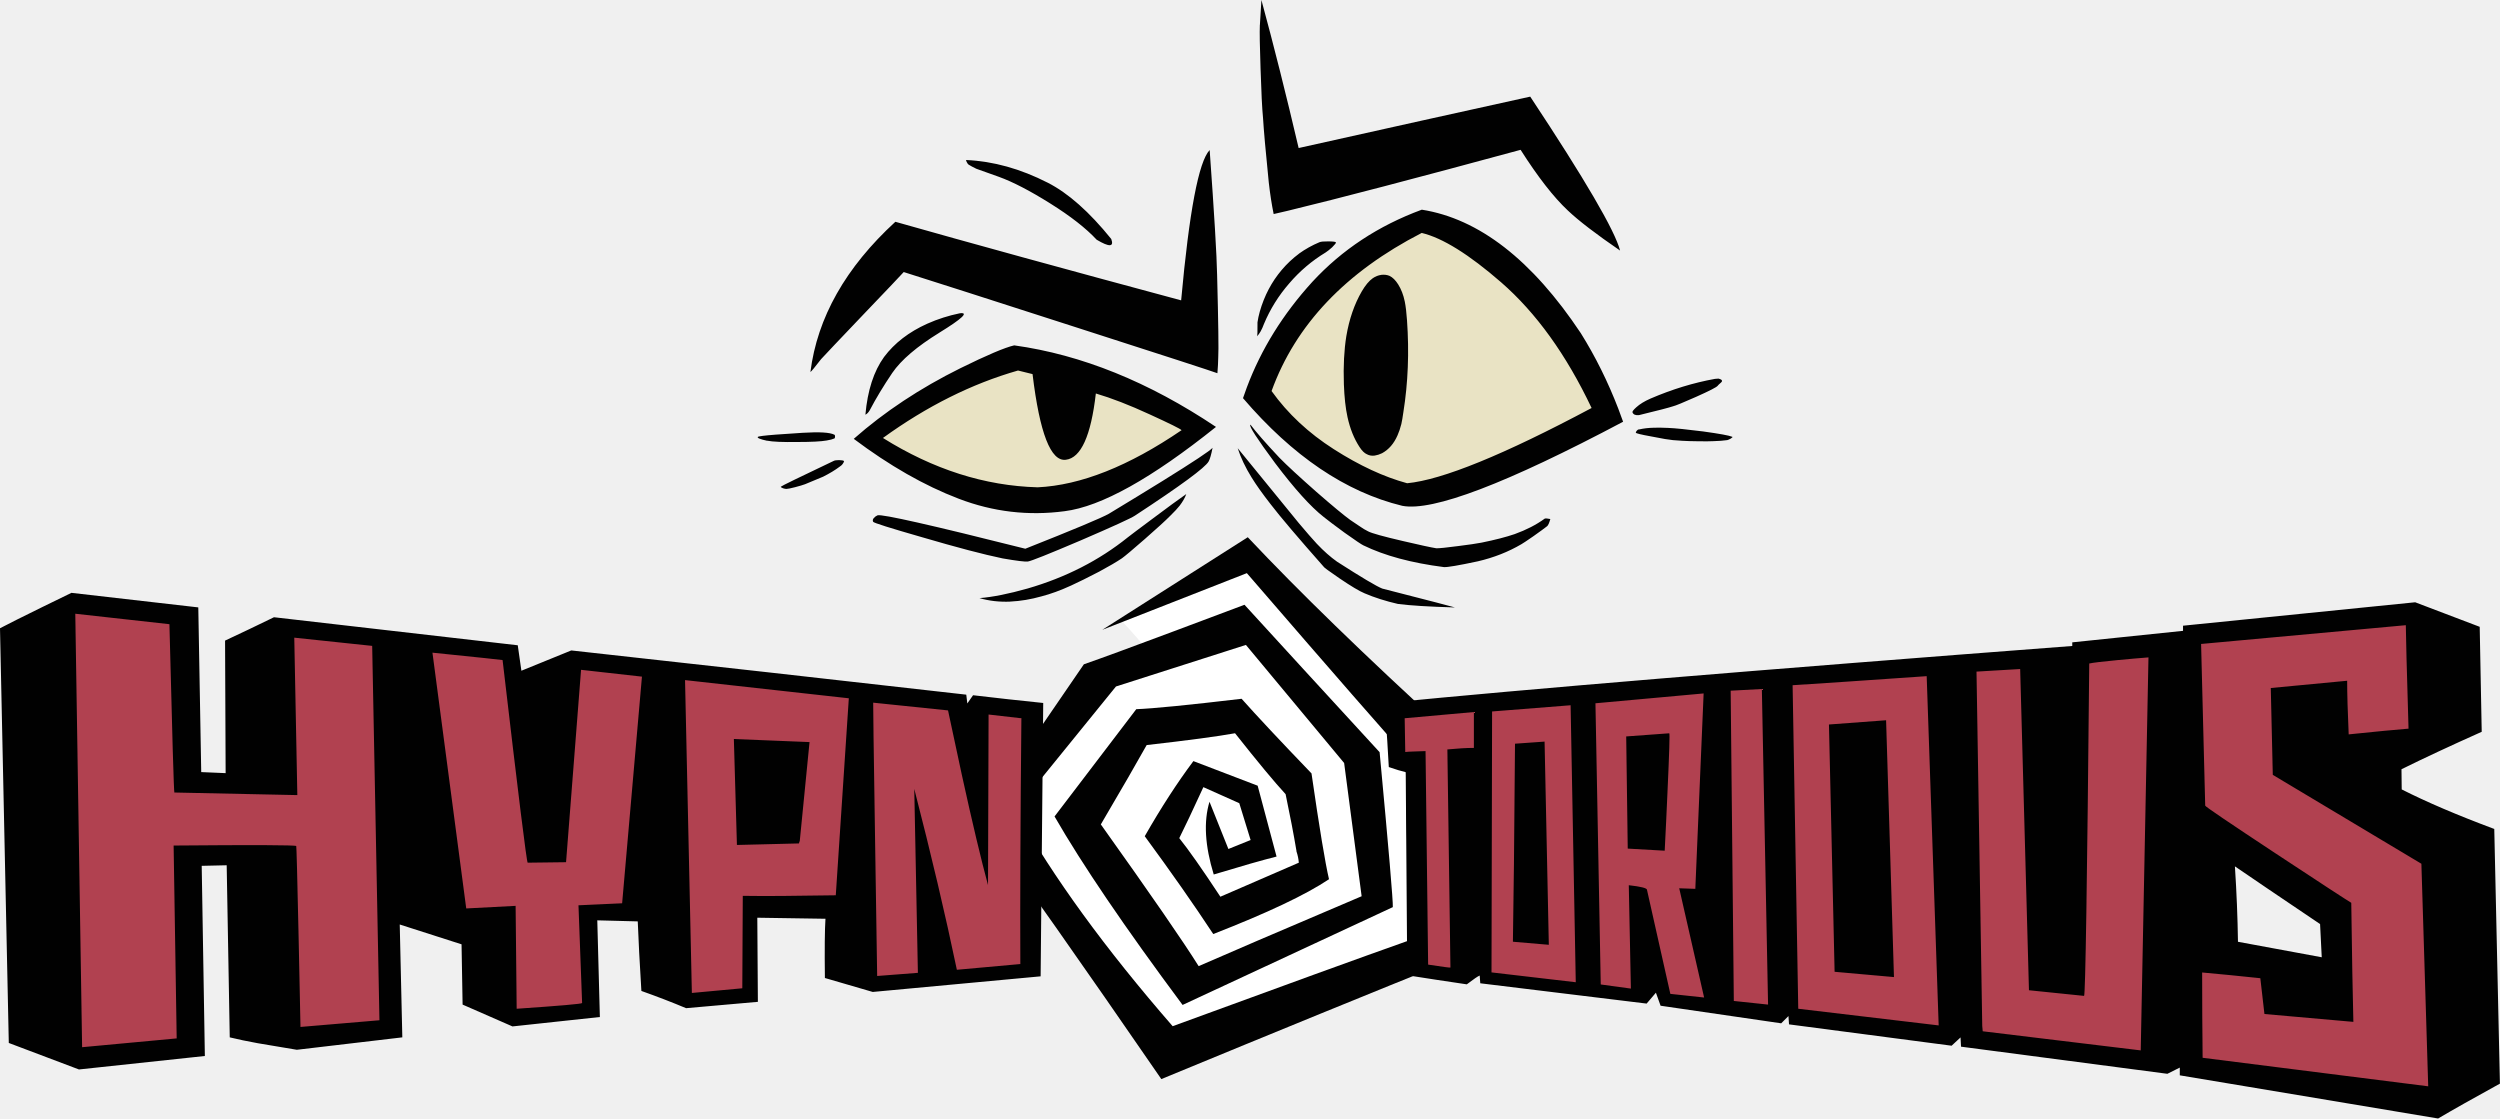
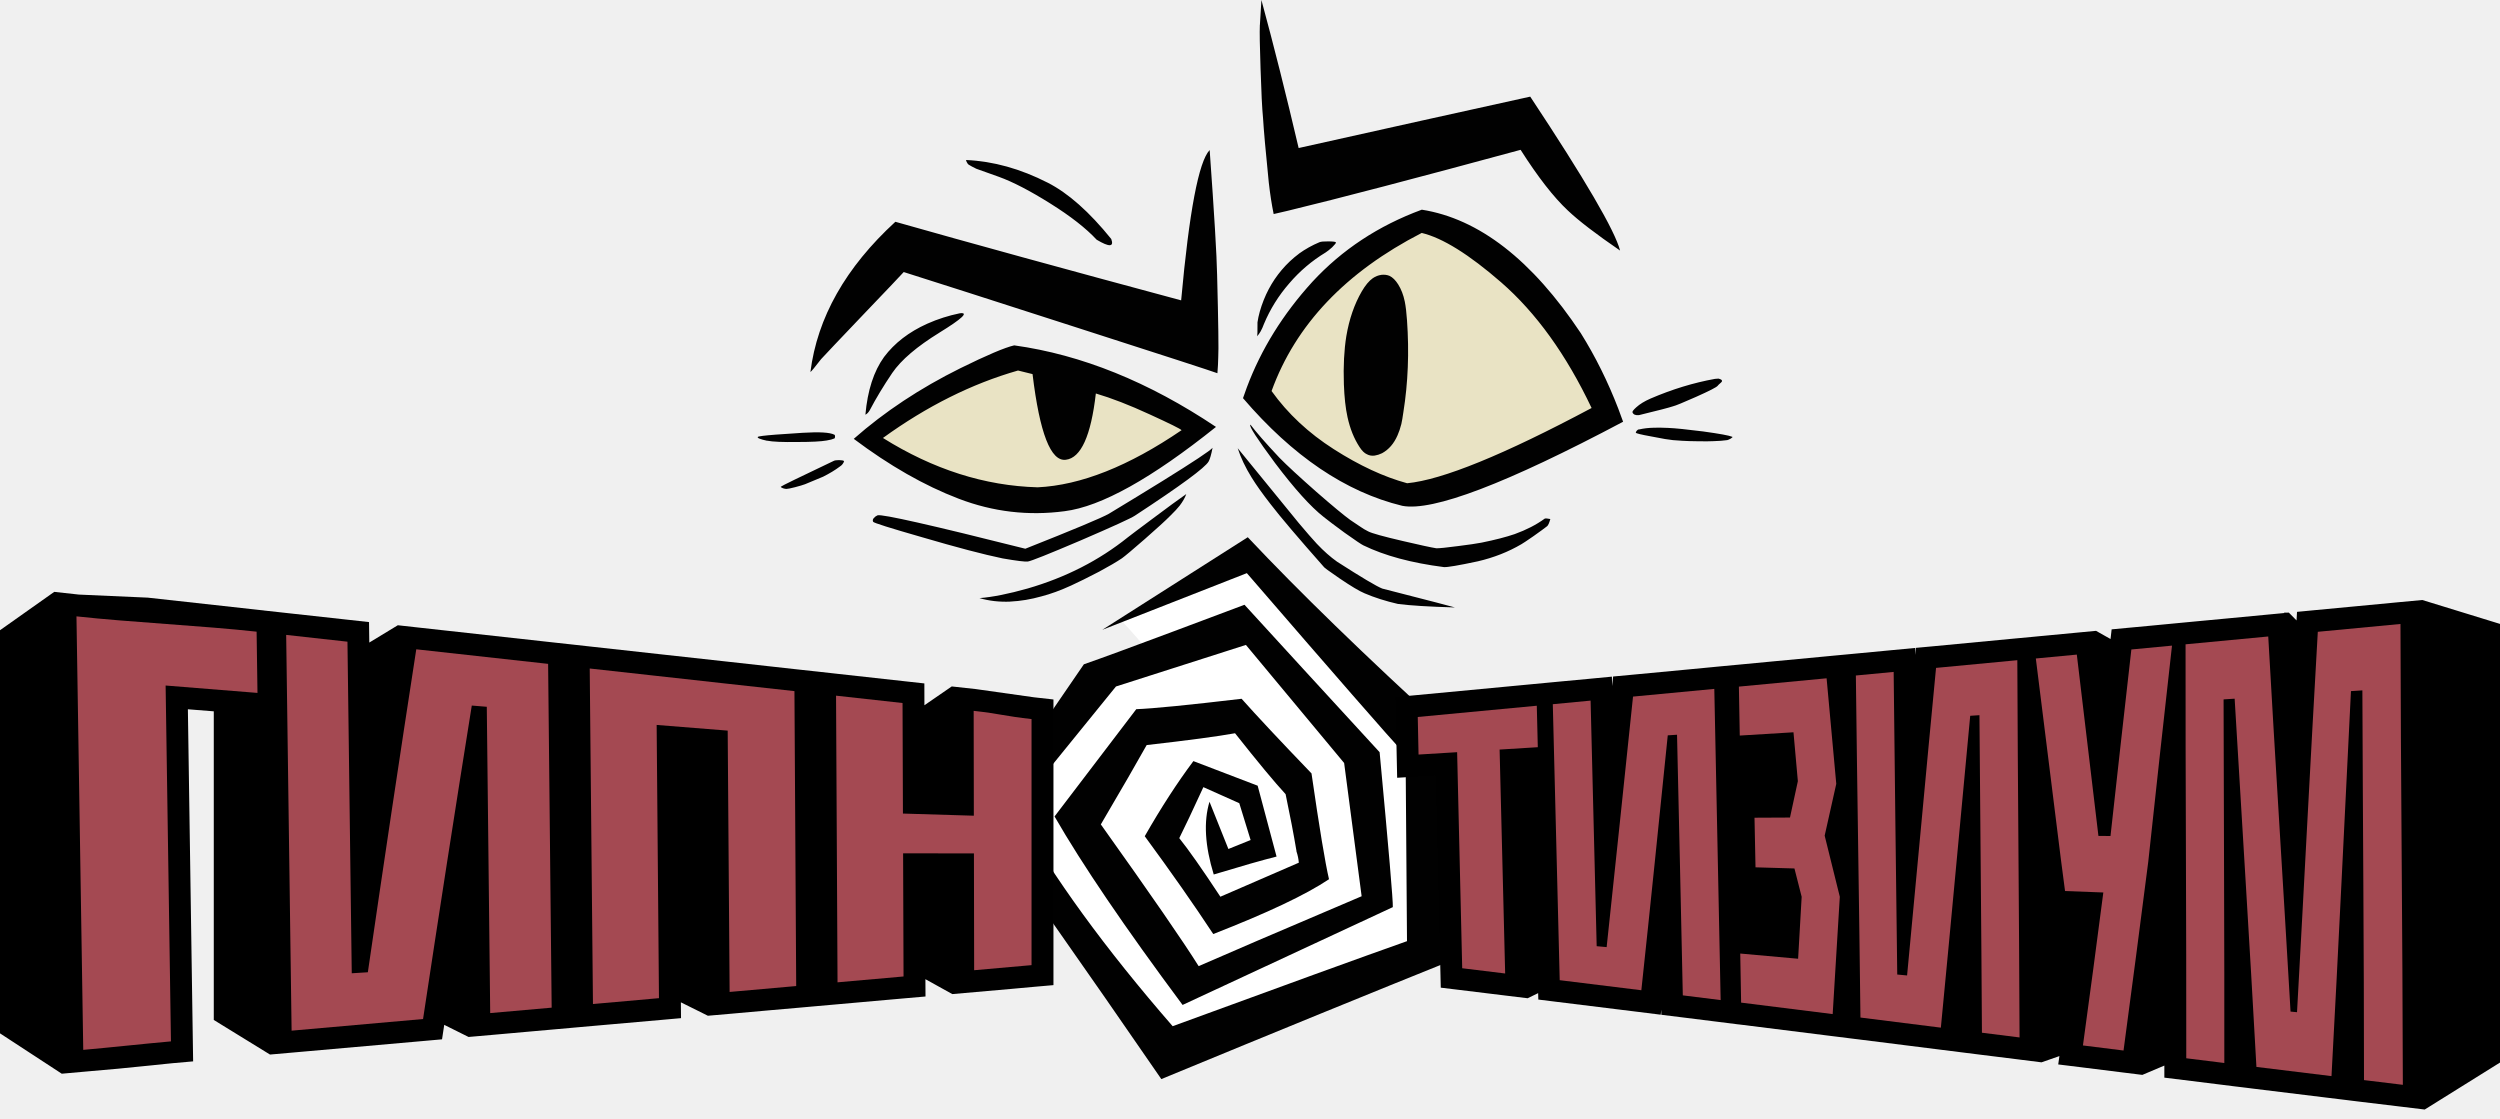
- <svg xmlns="http://www.w3.org/2000/svg" id="Layer_2" viewBox="0 0 571.5 255.67">
+ <svg xmlns="http://www.w3.org/2000/svg" id="Layer_2" data-name="Layer 2" viewBox="0 0 571.5 255.67">
  <defs>
-     <style>.cls-1{fill:#010101;}.cls-2{fill:#e9e3c4;}.cls-3{fill:#fff;}.cls-4{fill:#b14150;}</style>
+     <style>
+       .cls-1 {
+         fill: #010101;
+       }
+ 
+       .cls-1, .cls-2, .cls-3, .cls-4, .cls-5 {
+         stroke-width: 0px;
+       }
+ 
+       .cls-3 {
+         fill: #fff;
+       }
+ 
+       .cls-4 {
+         fill: #e9e3c4;
+       }
+ 
+       .cls-5 {
+         fill: #a44952;
+       }
+     </style>
  </defs>
-   <g id="Layer_1-2">
-     <path class="cls-3" d="m325.85,170.97c-8.65-9.12-22.19-23.7-40.61-43.74-12.93,7.94-22.5,12.87-28.73,14.8,2.05,2.18,4.28,4.73,6.7,7.67-3.12,1.3-6.72,2.81-10.8,4.54-9.02,13.04-16.79,24.23-23.33,33.59,5.55,8.78,18.73,26.34,39.53,52.7,23.17-10.04,42.1-18.21,56.81-24.52l.43-45.03Z" />
-     <path class="cls-1" d="m284.81,147.42l22.46,27,4,30.46c-19.3,8.21-31.72,13.54-37.26,15.98-3.46-5.54-10.91-16.34-22.36-32.4,4.82-8.21,8.32-14.26,10.48-18.14,9.5-1.08,16.24-1.98,20.2-2.7,5.18,6.55,9.04,11.2,11.56,13.93,1.01,4.82,1.84,9.14,2.48,12.96v.11c.29.86.47,1.73.54,2.59l-17.93,7.78c-4.18-6.34-7.31-10.8-9.4-13.39,1.3-2.59,3.13-6.48,5.51-11.66l8.21,3.67,2.59,8.42-5.08,2.05-4.32-10.8c-1.37,4.54-1.04,10.08.97,16.63,6.41-1.94,11.2-3.31,14.36-4.1l-4.32-16.2-14.69-5.62c-3.67,4.9-7.38,10.62-11.12,17.17,5.98,8.14,11.2,15.59,15.66,22.36,12.38-4.82,21.2-9,26.46-12.53-.86-3.67-2.2-11.74-4-24.19-7.2-7.49-12.53-13.18-15.98-17.06-12.17,1.44-20.2,2.23-24.08,2.38l-18.68,24.52c6.34,11.02,16.09,25.38,29.27,43.09l48.06-22.36c.07-1.37-.94-13.18-3.02-35.42-13.03-14.18-23.33-25.42-30.89-33.7-6.14,2.32-11.62,4.37-16.42,6.16-9.42,3.53-16.19,6.02-20.3,7.45-9.79,14.33-17.86,26.06-24.19,35.21,9.79,13.39,23.76,33.26,41.9,59.61,26.5-10.94,48.53-19.94,66.09-27-.5-9.72-.94-27.43-1.3-53.13-18.36-16.78-33.37-31.36-45.03-43.74l-33.26,21.17,33.05-12.96c20.09,23.26,32.18,37.12,36.29,41.58l.32,42.55c-10.37,3.67-28.22,10.15-53.57,19.44-15.41-17.71-27.33-34.09-35.75-49.14-.04-.08-.07-.15-.11-.22.04-.05.08-.12.11-.22,7.82-9.62,15.41-18.98,22.79-28.08l29.7-9.5Z" />
-     <path class="cls-2" d="m287.42,87.58c4.43,10.46,15.72,18.84,33.85,25.15l44.3-17.74c-4.77-20.36-18.27-35.4-40.48-45.15-13.35,4.46-25.91,17.04-37.67,37.73m-12.8,9.41l-42.25-15.9-34.4,19.07c-.19.11-.17.39.03.47,0,0,19.62,14.71,37.49,14.23,16.38-.44,29.16-8.93,39.13-17.87Z" />
-     <path class="cls-1" d="m278.23,62.81c-.08-4.38-.65-13.89-1.7-28.51-2.51,2.62-4.68,14.08-6.52,34.36-26.58-7.15-48.35-13.14-65.33-17.96-11.37,10.44-17.84,21.89-19.42,34.34.15-.05.97-1.03,2.45-2.95.67-.75,3.93-4.18,9.76-10.3,5.41-5.65,8.45-8.85,9.12-9.6,6.54,2.06,19.41,6.19,38.61,12.38,20.94,6.73,31.98,10.32,33.1,10.75.11-1.31.17-2.51.19-3.61.11-1.6.03-7.91-.26-18.92m-57.36-26.22c-.05.09,0,.26.14.5.14.29.28.48.42.57.47.29,1.06.6,1.76.94.24.1,1.96.71,5.15,1.84,3.23,1.17,7.15,3.21,11.76,6.1,4.62,2.89,8.15,5.65,10.6,8.28,2.9,1.73,4.01,1.67,3.33-.17-5.01-6.2-9.85-10.49-14.51-12.86-6.25-3.19-12.47-4.92-18.64-5.19m76.06,21.42c-1.43,1.07-2.75,2.3-3.94,3.71-2.3,2.71-3.97,5.88-5.01,9.51-.25.89-.42,1.72-.53,2.47.02,2.03-.01,3.09-.11,3.19.57-.56,1.11-1.5,1.59-2.82,1.41-3.38,3.34-6.48,5.78-9.28,2.4-2.81,5.17-5.16,8.31-7.06.43-.28.93-.67,1.5-1.19.62-.61.91-.98.86-1.12-.05-.14-.61-.22-1.7-.23s-1.73.05-2.06.19c-1.66.69-3.23,1.57-4.71,2.63m-8.92-52.27c-.07,1.61-.01,4.91.16,9.92.17,5.44.36,9.22.57,11.35.16,2.69.59,7.59,1.31,14.69.3,2.65.67,5.06,1.12,7.24.95-.22,2.01-.47,3.2-.74,11.7-2.83,29.45-7.48,53.25-13.94,3.94,6.19,7.54,10.82,10.81,13.88,2.48,2.35,6.45,5.39,11.93,9.15-1.17-4.55-8.02-16.28-20.54-35.19-15.25,3.36-32.9,7.27-52.94,11.75-2.83-12.08-5.66-23.36-8.51-33.84-.17,2.55-.29,4.46-.35,5.74m104.81,80.81c-.19,0-.45.02-.78.06-4.88.88-9.79,2.38-14.72,4.5-1.38.6-2.47,1.27-3.28,2.01-.62.56-.91.93-.86,1.12.18.52.68.74,1.48.66,4.26-1.03,6.87-1.71,7.82-2.03.57-.13,2.3-.85,5.2-2.13,3.09-1.38,4.75-2.23,4.99-2.56.05-.09.29-.33.72-.7.29-.23.34-.44.15-.64-.19-.14-.42-.24-.71-.29m-18.86,12.38c.05.14,1.18.42,3.39.82,1.08.2,2.17.4,3.25.61,1.13.2,2.43.34,3.89.4.85.06,2.17.1,3.97.12,1.51.02,2.57,0,3.19-.03,1.23-.03,2.29-.11,3.19-.24.19-.04.45-.16.78-.34.38-.23.5-.37.36-.42-.66-.29-2.87-.7-6.65-1.22-3.68-.47-6.35-.74-8-.81-1.37-.06-2.48-.08-3.33-.04-1.23.03-2.32.16-3.26.38h-.14c-.09,0-.24.09-.43.28-.19.23-.26.4-.22.49m-181,6.48c-.14-.14-.52-.22-1.13-.23-.61,0-1.04.06-1.28.2-7.94,3.78-11.95,5.73-12.05,5.88-.05.09.12.21.49.36.33.1.59.15.78.15.28,0,.95-.13,1.99-.4,1.04-.27,1.8-.5,2.28-.68,1.8-.73,3.18-1.31,4.13-1.72,1.47-.74,2.74-1.5,3.78-2.29.29-.19.5-.37.64-.56.19-.23.31-.47.36-.7m-17.59-4.68c1.23.25,3.56.35,7.01.3,3.17,0,5.36-.12,6.59-.34.8-.13,1.4-.29,1.78-.47.1-.05.14-.19.15-.42s-.04-.38-.14-.43c-.99-.53-3.42-.68-7.29-.44-.99.08-3.05.22-6.17.42-2.6.2-3.95.38-4.05.52-.19.23.51.53,2.12.88m39.42-24.74c5.19-3.19,6.74-4.66,4.66-4.41-2.58.53-5.07,1.32-7.47,2.39-4.18,1.88-7.47,4.41-9.87,7.6-2.35,3.25-3.78,7.65-4.27,13.2.38-.18.72-.53,1.01-1.05,1.4-2.67,3.11-5.51,5.14-8.51,2.02-2.95,5.63-6.03,10.81-9.22m14.39,51.63c3.25.56,5.19.8,5.8.71.71-.09,4.72-1.69,12.04-4.81,7.36-3.17,11.5-5.06,12.4-5.66,10.48-6.86,16.1-11,16.88-12.41.29-.52.59-1.55.89-3.11-.53.65-4.34,3.18-11.43,7.58-3.67,2.27-7.76,4.77-12.28,7.5-1.62.92-7.98,3.59-19.09,7.99-21.52-5.42-32.78-7.96-33.78-7.64-.33.14-.62.35-.86.63-.24.28-.29.56-.15.85.09.24,3.83,1.42,11.22,3.54,7.91,2.32,14.03,3.93,18.37,4.83m1.79,9.87c2.32-.11,4.68-.51,7.1-1.19,2.09-.54,4.34-1.36,6.76-2.47,1.71-.78,3.85-1.84,6.42-3.18,2.24-1.2,3.97-2.22,5.21-3.05.71-.51,2.46-1.98,5.23-4.4,2.82-2.47,4.78-4.26,5.88-5.38.91-.89,1.6-1.63,2.08-2.24.72-.94,1.23-1.83,1.52-2.67-1.67,1.16-4.24,3.04-7.72,5.65-3.24,2.42-5.13,3.83-5.65,4.25-6.54,5.26-14.17,9.16-22.89,11.69-4.31,1.22-7.98,1.96-11.01,2.2,2.21.64,4.57.91,7.08.8m55.13-28.38c1.02,1.67,2.46,3.69,4.32,6.08,2.23,2.91,6.31,7.71,12.22,14.4,0,.09,1.19.96,3.58,2.6,2.62,1.78,4.52,2.91,5.7,3.4,2.26.97,4.8,1.78,7.62,2.43,2.74.36,7.06.63,12.96.8h.07c-.24-.1-5.77-1.53-16.6-4.31-1.27-.49-4.72-2.54-10.34-6.15-1.5-1.06-3.04-2.42-4.63-4.1-.98-1.05-2.35-2.63-4.12-4.73l-13.96-17.11c.68,2.13,1.74,4.37,3.18,6.7m68.27,9.49c-.71-.15-1.13-.18-1.27-.09-1.91,1.39-4.19,2.57-6.85,3.53-1.99.68-4.53,1.34-7.61,1.96-1.14.22-2.91.48-5.32.78-2.6.35-4.26.51-4.97.51-1.27-.2-3.82-.76-7.63-1.65-4.52-1.05-7.18-1.79-7.98-2.22-.61-.29-1.29-.7-2.04-1.23-.47-.29-1.15-.75-2.04-1.37-1.4-1.01-3.98-3.14-7.72-6.4-3.97-3.5-6.8-6.11-8.48-7.83-3.21-3.42-5.42-5.95-6.64-7.59v.07c-.38.23,1.5,3.14,5.63,8.72,4.46,5.91,8.17,10.02,11.12,12.33.89.72,2.48,1.92,4.77,3.6,2.44,1.73,3.86,2.69,4.29,2.89,4.88,2.38,11.03,4.03,18.44,4.98.76.06,3.34-.38,7.74-1.32,3.65-.85,6.97-2.16,9.97-3.92.33-.18,1.24-.79,2.72-1.81,1.57-1.11,2.62-1.88,3.15-2.3.24-.19.48-.73.73-1.62m-29.39-70.73c-9.9,3.65-18.23,9.15-25.01,16.49-6.72,7.38-11.71,15.42-14.97,24.12-.31.89-.6,1.71-.88,2.47,11.35,13.25,23.48,21.46,36.41,24.61,6.95,1.34,23.77-5.06,50.48-19.22l-1.1-2.99c-2.37-6.15-5.22-11.9-8.57-17.26-11.16-16.76-23.28-26.16-36.36-28.23m0,5.32c4.74,1.13,10.79,4.89,18.14,11.28,8.02,6.98,14.91,16.56,20.69,28.74-20.08,10.7-34.14,16.43-42.17,17.2-5.35-1.46-10.94-4.06-16.77-7.79-5.78-3.69-10.52-8.12-14.22-13.29,5.49-15.15,16.93-27.2,34.32-36.14m-9.26,9.59c-.66.09-1.3.34-1.92.76-.86.6-1.7,1.61-2.52,3.02-1.69,2.91-2.87,6.32-3.53,10.23-.51,3.16-.7,6.82-.56,10.98.11,2.98.38,5.49.83,7.52.58,2.65,1.5,4.93,2.75,6.84.56.86,1.12,1.41,1.68,1.65.52.29,1.11.39,1.77.31.57-.09,1.14-.27,1.71-.55,1.52-.83,2.7-2.19,3.52-4.07.34-.75.63-1.62.88-2.61.15-.66.3-1.56.46-2.69,1.07-6.7,1.35-13.71.83-21.04-.12-1.75-.29-3.17-.51-4.26-.31-1.52-.82-2.82-1.51-3.92-.6-.95-1.26-1.6-1.96-1.94-.56-.24-1.2-.32-1.91-.24m-37.78,34.76c-15.35-10.28-30.72-16.5-46.12-18.64-2.14.49-6.25,2.24-12.32,5.23-9.18,4.55-17.31,9.93-24.36,16.14,8.15,6.12,16.14,10.69,24,13.69,7.85,3,15.91,3.95,24.2,2.85,8.34-1.05,19.88-7.48,34.61-19.27m-15.2-2.88c4.64,2.12,7.08,3.33,7.33,3.63-12.09,8.24-23.06,12.59-32.9,13.06-12.09-.33-23.88-4.09-35.37-11.28,10.02-7.25,20.31-12.4,30.88-15.42l3.32.82c1.63,13.52,4.17,20.04,7.62,19.58,3.45-.42,5.74-5.47,6.85-15.15,3.59,1.06,7.68,2.64,12.27,4.76Z" />
-     <path class="cls-4" d="m194.62,159.12h.03c-.14-.16-.32-.25-.54-.27l-37.44-4.16c-.15-.02-.31,0-.46.08h0c-.12.08-.22.17-.29.3,0,.01-.02.02-.03.03-.07.13-.11.27-.11.4l1.56,71.52c0,.15.04.29.11.4,0,.02,0,.03,0,.03.09.13.21.23.35.29.13.07.27.09.4.08h.03l11.53-1.07h0c.2-.03.37-.12.51-.27v-.03c.14-.14.22-.31.21-.51l.11-20.33c4.8.06,11.62.02,20.46-.13h.03c.21,0,.38-.09.54-.24.15-.14.23-.32.24-.54l2.98-45v-.03c.01-.2-.06-.39-.21-.56m39.66,5.04c0-.22-.08-.41-.24-.56v-.03c-.16-.14-.34-.22-.56-.21h-.16l-7.24-.83h0c-.15-.02-.31.01-.46.08h.03c-.14.06-.26.16-.35.29-.07.13-.11.27-.11.43l-.11,32.83c-3.01-11.69-5.49-22.92-7.46-33.68,0-.01,0-.03,0-.05-.02-.08-.06-.16-.11-.24l-.11-.19v.03c-.05-.12-.13-.22-.24-.29,0,0-.02-.01-.03-.03-.11-.06-.24-.1-.38-.11l-17.08-1.77s-.04,0-.05,0h-.03c-.35-.02-.62.08-.8.32-.16.17-.24.45-.24.83l1.21,61.55c0,.09.01.17.03.24,0,.01,0,.02,0,.03l.21.59c.07.18.18.31.32.4h.03c.15.1.31.15.48.13l9.04-.72h.03c.21-.02.38-.12.51-.29v.03c.15-.15.22-.34.21-.56l-.7-35.08c3.13,12.44,5.79,23.96,7.99,34.57h0c.06.2.16.36.32.48h0c.16.12.34.18.54.16h.03l14.51-1.31h0c.21-.03.37-.12.51-.27v-.03c.14-.14.22-.31.21-.51v-.03c-.07-13.69,0-32.41.24-56.18m-119.45-13.95c-.33-.23-.74-.24-1.23-.05l-13.92-1.88c-.07-.01-.14-.01-.21,0h-.03l-.72.11h0c-.21.04-.38.15-.51.32-.13.18-.19.37-.16.59l7.72,58.46c.03.21.13.38.29.51l-.03-.03c.17.15.36.22.56.21l10.46-.56.24,22.69c0,.15.04.28.11.4v.03c.09.13.21.23.35.29.14.07.28.09.43.08l13.97-1.42c.57.05,1.1-.36,1.61-1.23h-.03c.09-.13.13-.27.13-.43l-.8-20.62,9.2-.4c.2-.02.37-.1.51-.24l-.03.03c.16-.14.25-.32.27-.54l4.53-51.81h0c.01-.21-.05-.4-.19-.56-.14-.17-.32-.27-.54-.29l-13.92-1.56h-.03c-.14-.01-.27.01-.4.08h0c-.12.06-.23.15-.32.27l.03-.05c-.09.13-.14.26-.16.4v.03l-3.38,43.26-7.16.11c-.34-.03-.52-.16-.56-.4v-1.56s0-.05,0-.08l-5.23-42.78s-.01-.03-.03-.05c-.14-.7-.42-1.14-.83-1.31m-97.99-10.65c-.14.08-.24.19-.32.32l.03-.03c-.09.13-.14.27-.13.43l1.56,99.09c0,.15.04.29.11.4,0,.02,0,.03,0,.03.09.13.21.23.35.29.14.07.28.09.43.08l21.62-2.01h0c.21-.03.38-.11.51-.27v-.03c.15-.14.22-.32.21-.54l-.7-43.34.46-.05,25.1.13c.12,0,.24-.03.35-.08h0c.31-.15.58-.15.8,0,.05.04.09.07.13.08.03.12.09.35.19.7l.35,39.96c0,.15.03.28.11.4,0,.02,0,.03,0,.03.09.13.21.23.35.29.13.07.27.09.4.08l18.05-1.53h.03c.21-.02.38-.12.51-.3v.03c.15-.15.22-.34.21-.56l-1.66-84.5s0-.01,0-.03c0-.05-.03-.11-.05-.16l.03.03c-.35-1.42-.98-2.1-1.9-2.04h-.05l-16.55-1.53c-.16-.01-.31.01-.46.08h0c-.14.08-.24.19-.32.32l.03-.03c-.09.13-.13.28-.13.43l.67,35.32-26.55-.72c-.18-.04-.34-.09-.46-.16.02-.03.03-.06.03-.11l-.62-37.44c0-.19-.07-.36-.21-.51-.13-.15-.29-.24-.48-.27h-.03l-21.51-2.39c-.15-.02-.31.01-.46.08h0m320.48,22.45c-.14-.07-.28-.09-.43-.08l-15.69,1.42h-.05c-.22,0-.41.07-.56.21l-.03.03c-.15.16-.22.34-.21.56l.13,7.75c0,.15.05.28.13.4,0,.01.02.02.03.03.08.13.19.22.32.27v.03c.17.07.33.07.48.03.59-.12,1.37-.19,2.33-.19h1.34l.59,48c0,.2.06.38.19.54,0,0,.02.02.03.03.14.15.31.23.51.24l4.88.48c.15.02.3-.01.43-.08.45-.22.67-.58.67-1.07l-.7-48.59c2.04-.18,3.79-.27,5.26-.27.22,0,.41-.08.56-.24h0c.16-.16.24-.34.24-.56v-8.21c0-.15-.05-.3-.13-.43l.03.03c-.08-.13-.18-.24-.32-.32,0,0-.01,0-.03,0m22.55-.83c0-.13-.04-.27-.11-.4,0,0-.01,0-.03-.03-.08-.12-.18-.2-.32-.27-.13-.06-.27-.09-.43-.08l-17.94,1.42c-.2.01-.37.09-.51.24,0,0-.01.02-.03.03-.12.15-.19.33-.19.54l-.13,59.64c0,.2.06.38.19.54.14.15.31.24.51.27h0l19.26,2.25h.03c.15.02.3,0,.43-.08l.03-.03c.12-.06.22-.15.3-.27,0-.01.02-.03.03-.05.07-.12.11-.25.11-.4l-1.18-63.32m29.96-3.43c-.13-.07-.27-.1-.43-.08l-24.73,2.25h-.03c-.19.02-.35.11-.48.27h-.03c-.13.16-.19.34-.19.54l1.21,64.28c0,.2.07.37.19.51h0c.13.16.29.25.48.27,0,.01.02.02.03.03l6.89.94c.16.02.31,0,.46-.08h-.05c.16-.05.28-.14.38-.27,0,0,0-.02,0-.03.09-.14.14-.29.13-.46l-.48-22.69,2.55.32,5.34,23.76v.03c.06.17.14.3.27.4h0c.13.13.28.2.46.21l7.72.83h0c.18.01.34-.03.48-.13v.03c.15-.09.26-.21.32-.38l-.03.03c.09-.16.12-.33.08-.51v-.03l-5.44-23.95,2.63.11c.21,0,.4-.07.56-.21,0,0,.02,0,.03,0,.16-.15.24-.34.24-.56l1.9-44.68c0-.15-.03-.29-.11-.43,0,0-.01,0-.03-.03-.07-.12-.17-.21-.3-.29h-.03m13.76-.27c0-.21-.09-.39-.24-.54-.15-.16-.34-.24-.56-.24h0c-1.83,0-4.23.08-7.19.24-.2.01-.38.09-.54.24,0,0,0,0-.03,0-.13.16-.19.35-.19.56l.72,71.07c0,.21.06.38.19.54.14.15.31.24.51.27h.03l7.83.83c.15.02.3-.01.43-.08l.03-.03c.14-.06.24-.16.32-.29l-.03.03c.09-.13.13-.27.13-.43l-1.42-72.17m37.55-3.38c-.08-.11-.18-.2-.32-.27-.12-.06-.25-.09-.4-.08l-30.65,1.77c-.2.01-.38.09-.54.24,0,0,0,0-.03,0-.13.17-.19.36-.19.56l1.29,74.26c0,.21.07.39.19.54.14.15.31.24.51.27h0l32.1,3.81c.17.02.32,0,.46-.08l.03-.03c.13-.06.23-.16.29-.3.01,0,.02,0,.03-.03.07-.12.11-.25.11-.4l-2.74-79.84c0-.14-.05-.28-.13-.4v-.03m20.65-2.01l-9.98.59c-.2.01-.38.09-.54.24,0,0,0,0-.03,0-.13.17-.19.36-.19.56l1.31,81.05s0,.04,0,.05l.11,1.21h0c.02.19.09.35.21.48h.03c.13.14.28.22.46.24l36.12,4.37h.03c.14.01.26-.01.38-.08.03,0,.04,0,.05-.03.13-.05.23-.13.3-.24.02,0,.03-.03.03-.05.09-.11.13-.25.13-.4l1.77-89.57s0-.05,0-.08v-.03c-.11-.76-.31-1.27-.62-1.53l.03.03c-.37-.44-.86-.53-1.45-.27l-11.45.94c-.55-.21-.98-.11-1.29.29-.25.22-.38.67-.38,1.34l-1.29,75.23c-.04.14-.11.26-.21.35l-10.7-1.18-1.98-72.73c0-.15-.05-.28-.13-.4v-.03c-.08-.11-.18-.2-.32-.27-.12-.07-.25-.09-.4-.08m88.58-9.92s-.01,0-.03,0c-.14-.07-.28-.09-.43-.08l-46.8,4.29h-.03c-.2.02-.37.11-.51.27-.13.17-.19.35-.19.56l.94,36.96c-.04.69.37,1.32,1.23,1.88.03.02.06.04.08.05l29.93,19.5h.03c.23.15.93.57,2.12,1.23.15,11.24.31,19.86.46,25.85l-18.77-1.66-.86-7.54c-.02-.17-.1-.32-.24-.46v-.03c-.13-.12-.29-.19-.48-.21h0c-4.52-.48-8.96-.92-13.3-1.31-.15-.01-.29.01-.43.08-.01,0-.03,0-.05,0-.12.08-.22.19-.29.32l.03-.03c-.09.13-.13.27-.13.43,0,6.97.04,13.47.11,19.5,0,.2.06.38.19.54v-.03c.13.16.29.26.48.29h.03l51.57,6.52h0c.16.01.31-.01.46-.08,0,0,.02-.01.03-.03.13-.06.23-.16.29-.29.01,0,.02,0,.03-.03.07-.12.11-.25.11-.4l-1.56-50.87c0-.13-.05-.26-.13-.38v.03c-.06-.12-.15-.22-.27-.3-6.27-3.77-17.46-10.47-33.58-20.09l-.46-18.67,15.85-1.5c.02,2.93.14,6.73.35,11.4,0,.15.04.29.11.4.02.02.03.03.03.03.1.13.21.22.35.27l-.03-.03c.14.08.28.12.43.11,6.18-.64,10.73-1.08,13.65-1.31h.03c.21-.02.39-.12.54-.3h-.03c.15-.15.22-.33.21-.54-.41-13.84-.62-21.72-.62-23.63,0-.15-.05-.3-.13-.43l.03.03c-.08-.13-.18-.24-.32-.32Z" />
-     <path class="cls-1" d="m499.04,143.03v1.18l-25.32,2.63v.83c-72.79,5.54-125.18,9.9-157.18,13.06.46,6.49.78,11.36.94,14.62,1.59.55,2.9.95,3.92,1.18.32,20.44.56,35.93.72,46.48,3.95.63,8.35,1.3,13.19,2.01,1.57-1.2,2.56-1.87,2.95-2.01l.13,1.77,38.03,4.64,2.12-2.49c.4,1.08.75,2.08,1.07,2.98l27.57,4.02,1.66-1.66.13,1.9,37.17,4.88,2.04-1.9.11,2.12,47.17,6.2,2.84-1.42v1.77l59.05,9.87c3.49-2.06,8.2-4.71,14.13-7.97l-1.29-58.22c-8.47-3.16-15.53-6.18-21.16-9.04l-.05-4.61c5.13-2.54,11.25-5.39,18.34-8.56l-.46-24-14.75-5.61-53.1,5.36m-157.91,19.6l17.94-1.42,1.18,63.32-19.26-2.25.13-59.64m-4.16.11v8.21c-1.66,0-3.68.12-6.06.35l.7,49.86c0,.07-1.7-.15-5.1-.67l-.59-48.81c-.46,0-1.25.03-2.36.08-1.25.04-2.01.08-2.28.13l-.13-7.72,15.82-1.42m50.61,40.42l-3.67-.13,5.69,24.97-7.72-.83-5.34-23.79c0-.39-1.39-.74-4.16-1.05l.48,23.63-6.89-.94-1.21-64.28,24.73-2.25-1.9,44.68m64.28-49.67l9.98-.59,2.01,73.43,12.6,1.29c.3-.16.7-25.49,1.18-75.98.75-.18,2.91-.44,6.46-.78,2.81-.27,5.17-.47,7.08-.62l-1.77,89.84-36.12-4.37-.11-1.21-1.31-81.02m101.7,43.96l1.56,50.85-51.57-6.52c-.07-6.03-.11-12.52-.11-19.5,4.34.39,8.78.83,13.3,1.31l.94,8.18,20.33,1.8c-.16-6.1-.32-15.17-.48-27.22-1.09-.64-6.83-4.39-17.22-11.24-10.78-7.12-16.17-10.77-16.17-10.97l-.94-36.96,46.8-4.29c0,1.91.21,9.8.62,23.65-2.93.23-7.49.67-13.68,1.31-.23-5.15-.35-9.23-.35-12.26l-17.46,1.66.46,19.85c16.32,9.74,27.65,16.52,33.98,20.33m-23.17,13.78l.38,7.59c-8.3-1.55-14.69-2.73-19.15-3.54-.08-5.53-.31-11.27-.7-17.24,4.04,2.77,10.53,7.17,19.47,13.19m-120.58-54.6c6.38-.4,16.6-1.09,30.65-2.07l2.74,79.84-32.1-3.81-1.29-73.97m-14.16,1.26c1.72-.08,4.1-.21,7.13-.38l1.42,72.14-7.83-.83-.72-70.93m35.53,6.76l-13.06.97,1.29,56.53,13.57,1.21-1.8-58.71m-50.61,29.82c.23-4.49.45-8.98.64-13.46.41-8.98.55-13.44.4-13.38l-9.84.72.35,25.64,8.45.48m-27.46-24.94l-6.76.48c-.16,21.54-.32,36.63-.48,45.27l8.21.7-.97-46.45M16.28,135.55c-.41.18-2.59,1.24-6.54,3.19-4.59,2.25-7.84,3.88-9.74,4.88l2.01,94.8c4.68,1.75,10.03,3.77,16.04,6.06l28.78-3.08-.72-43.47,5.71-.13.7,39.34c1.9.46,4.03.91,6.41,1.34,1.07.2,4.05.7,8.93,1.5l24.11-2.84-.59-25.8,14.13,4.53.24,13.78,11.4,4.99,19.98-2.15-.59-22.1,9.25.24c.16,4.27.44,9.57.83,15.9,3.58,1.27,6.98,2.58,10.22,3.94l16.41-1.45-.13-19.23,15.58.24c-.16,2.45-.21,6.96-.13,13.54l10.94,3.19,38.38-3.57.59-62.49c-5.38-.55-10.73-1.14-16.04-1.77l-1.31,1.88-.24-2.01c-29.93-3.4-60.03-6.77-90.3-10.11l-11.4,4.64-.83-5.82c-27.34-3.16-45.91-5.3-55.73-6.41-3.72,1.82-7.45,3.6-11.18,5.34l.13,30.3-5.58-.24-.67-37.65-29.04-3.33m153.51,69.27l-.11,21.13-11.53,1.07-1.56-71.52,37.44,4.16-2.98,45.03c-9.35.16-16.44.21-21.27.13M17.22,140.3l21.51,2.39c.64,25.64,1.02,38.47,1.13,38.48l28.11.59-.7-35.99,17.81,1.88,1.66,85.58-18.05,1.53c-.14-6.88-.29-13.78-.43-20.68-.3-13.78-.48-20.68-.54-20.68-.3-.23-9.65-.27-28.03-.11l.7,44.09-21.62,2.01-1.56-99.09m81.64,8.9c10.64,1.09,15.98,1.65,16.04,1.69,3.61,30.91,5.52,46.35,5.74,46.32l8.77-.11,3.43-43.98,13.92,1.56-4.53,51.81-9.98.46.83,22.34c-.02.2-5.01.63-14.96,1.31l-.24-23.52-11.29.59-7.72-58.46m134.39,14.96h.24c-.23,23.78-.31,42.52-.24,56.21l-14.51,1.31c-2.61-12.52-5.86-26.3-9.74-41.35l.83,42.05-9.31.72c-.16-10.41-.32-20.82-.48-31.24-.32-20.83-.46-31.24-.43-31.24l17.11,1.77,3.16,14.75c2.41,11,4.41,19.39,5.98,25.18l.13-38.99,7.24.83m-50.61,28.64l.21-.59,2.23-22.58-17.3-.7.7,24.22,14.16-.35Z" />
+   <g id="Layer_1-2" data-name="Layer 1-2">
+     <path class="cls-3" d="m325.85,170.97c-8.65-9.12-22.19-23.7-40.61-43.74-12.93,7.94-22.5,12.87-28.73,14.8,2.05,2.18,4.28,4.73,6.7,7.67-3.12,1.3-6.72,2.81-10.8,4.54-9.02,13.04-16.79,24.23-23.33,33.59,5.55,8.78,18.73,26.34,39.53,52.7,23.17-10.04,42.1-18.21,56.81-24.52l.43-45.03h0Z" />
+     <path class="cls-1" d="m284.81,147.42l22.46,27,4,30.46c-19.3,8.21-31.72,13.54-37.26,15.98-3.46-5.54-10.91-16.34-22.36-32.4,4.82-8.21,8.32-14.26,10.48-18.14,9.5-1.08,16.24-1.98,20.2-2.7,5.18,6.55,9.04,11.2,11.56,13.93,1.01,4.82,1.84,9.14,2.48,12.96v.11c.29.86.47,1.73.54,2.59l-17.93,7.78c-4.18-6.34-7.31-10.8-9.4-13.39,1.3-2.59,3.13-6.48,5.51-11.66l8.21,3.67,2.59,8.42-5.08,2.05-4.32-10.8c-1.37,4.54-1.04,10.08.97,16.63,6.41-1.94,11.2-3.31,14.36-4.1l-4.32-16.2-14.69-5.62c-3.67,4.9-7.38,10.62-11.12,17.17,5.98,8.14,11.2,15.59,15.66,22.36,12.38-4.82,21.2-9,26.46-12.53-.86-3.67-2.2-11.74-4-24.19-7.2-7.49-12.53-13.18-15.98-17.06-12.17,1.44-20.2,2.23-24.08,2.38l-18.68,24.52c6.34,11.02,16.09,25.38,29.27,43.09l48.06-22.36c.07-1.37-.94-13.18-3.02-35.42-13.03-14.18-23.33-25.42-30.89-33.7-6.14,2.32-11.62,4.37-16.42,6.16-9.42,3.53-16.19,6.02-20.3,7.45-9.79,14.33-17.86,26.06-24.19,35.21,9.79,13.39,23.76,33.26,41.9,59.61,26.5-10.94,48.53-19.94,66.09-27-.5-9.72-.94-27.43-1.3-53.13-18.36-16.78-33.37-31.36-45.03-43.74l-33.26,21.17,33.05-12.96c20.09,23.26,32.18,37.12,36.29,41.58l.32,42.55c-10.37,3.67-28.22,10.15-53.57,19.44-15.41-17.71-27.33-34.09-35.75-49.14-.04-.08-.07-.15-.11-.22.04-.05.08-.12.11-.22,7.82-9.62,15.41-18.98,22.79-28.08l29.7-9.5h0Z" />
+     <path class="cls-4" d="m287.42,87.58c4.43,10.46,15.72,18.84,33.85,25.15l44.3-17.74c-4.77-20.36-18.27-35.4-40.48-45.15-13.35,4.46-25.91,17.04-37.67,37.73m-12.8,9.41l-42.25-15.9-34.4,19.07c-.19.11-.17.39.03.47,0,0,19.62,14.71,37.49,14.23,16.38-.44,29.16-8.93,39.13-17.87Z" />
+     <path class="cls-1" d="m278.23,62.81c-.08-4.38-.65-13.89-1.7-28.51-2.51,2.62-4.68,14.08-6.52,34.36-26.58-7.15-48.35-13.14-65.33-17.96-11.37,10.44-17.84,21.89-19.42,34.34.15-.05.97-1.03,2.45-2.95.67-.75,3.93-4.18,9.76-10.3,5.41-5.65,8.45-8.85,9.12-9.6,6.54,2.06,19.41,6.19,38.61,12.38,20.94,6.73,31.98,10.32,33.1,10.75.11-1.31.17-2.51.19-3.61.11-1.6.03-7.91-.26-18.92m-57.36-26.22c-.05.09,0,.26.14.5.14.29.28.48.42.57.47.29,1.06.6,1.76.94.24.1,1.96.71,5.15,1.84,3.23,1.17,7.15,3.21,11.76,6.1,4.62,2.89,8.15,5.65,10.6,8.28,2.9,1.73,4.01,1.67,3.33-.17-5.01-6.2-9.85-10.49-14.51-12.86-6.25-3.19-12.47-4.92-18.64-5.19m76.06,21.42c-1.43,1.07-2.75,2.3-3.94,3.71-2.3,2.71-3.97,5.88-5.01,9.51-.25.89-.42,1.72-.53,2.47.02,2.03-.01,3.09-.11,3.19.57-.56,1.11-1.5,1.59-2.82,1.41-3.38,3.34-6.48,5.78-9.28,2.4-2.81,5.17-5.16,8.31-7.06.43-.28.93-.67,1.5-1.19.62-.61.91-.98.86-1.12-.05-.14-.61-.22-1.7-.23s-1.73.05-2.06.19c-1.66.69-3.23,1.57-4.71,2.63m-8.92-52.27c-.07,1.61-.01,4.91.16,9.92.17,5.44.36,9.22.57,11.35.16,2.69.59,7.59,1.31,14.69.3,2.65.67,5.06,1.12,7.24.95-.22,2.01-.47,3.2-.74,11.7-2.83,29.45-7.48,53.25-13.94,3.94,6.19,7.54,10.82,10.81,13.88,2.48,2.35,6.45,5.39,11.93,9.15-1.17-4.55-8.02-16.28-20.54-35.19-15.25,3.36-32.9,7.27-52.94,11.75C294.04,21.76,291.21,10.48,288.36,0c-.17,2.55-.29,4.46-.35,5.74m104.81,80.81c-.19,0-.45.02-.78.06-4.88.88-9.79,2.38-14.72,4.5-1.38.6-2.47,1.27-3.28,2.01-.62.56-.91.93-.86,1.12.18.52.68.74,1.48.66,4.26-1.03,6.87-1.71,7.82-2.03.57-.13,2.3-.85,5.2-2.13,3.09-1.38,4.75-2.23,4.99-2.56.05-.09.29-.33.72-.7.29-.23.34-.44.15-.64-.19-.14-.42-.24-.71-.29m-18.86,12.38c.05.14,1.18.42,3.39.82,1.08.2,2.17.4,3.25.61,1.13.2,2.43.34,3.89.4.85.06,2.17.1,3.97.12,1.51.02,2.57,0,3.19-.03,1.23-.03,2.29-.11,3.19-.24.19-.04.45-.16.78-.34.38-.23.5-.37.36-.42-.66-.29-2.87-.7-6.65-1.22-3.68-.47-6.35-.74-8-.81-1.37-.06-2.48-.08-3.33-.04-1.23.03-2.32.16-3.26.38h-.14c-.09,0-.24.09-.43.28-.19.23-.26.4-.22.49m-181,6.48c-.14-.14-.52-.22-1.13-.23-.61,0-1.04.06-1.28.2-7.94,3.78-11.95,5.73-12.05,5.88-.05.09.12.21.49.36.33.1.59.15.78.15.28,0,.95-.13,1.99-.4,1.04-.27,1.8-.5,2.28-.68,1.8-.73,3.18-1.31,4.13-1.72,1.47-.74,2.74-1.5,3.78-2.29.29-.19.5-.37.64-.56.19-.23.31-.47.36-.7m-17.59-4.68c1.23.25,3.56.35,7.01.3,3.17,0,5.36-.12,6.59-.34.8-.13,1.4-.29,1.78-.47.1-.05.14-.19.15-.42s-.04-.38-.14-.43c-.99-.53-3.42-.68-7.29-.44-.99.08-3.05.22-6.17.42-2.6.2-3.95.38-4.05.52-.19.23.51.53,2.12.88m39.42-24.74c5.19-3.19,6.74-4.66,4.66-4.41-2.58.53-5.07,1.32-7.47,2.39-4.18,1.88-7.47,4.41-9.87,7.6-2.35,3.25-3.78,7.65-4.27,13.2.38-.18.72-.53,1.01-1.05,1.4-2.67,3.11-5.51,5.14-8.51,2.02-2.95,5.63-6.03,10.81-9.22m14.39,51.63c3.25.56,5.19.8,5.8.71.71-.09,4.72-1.69,12.04-4.81,7.36-3.17,11.5-5.06,12.4-5.66,10.48-6.86,16.1-11,16.88-12.41.29-.52.59-1.55.89-3.11-.53.65-4.34,3.18-11.43,7.58-3.67,2.27-7.76,4.77-12.28,7.5-1.62.92-7.98,3.59-19.09,7.99-21.52-5.42-32.78-7.96-33.78-7.64-.33.14-.62.35-.86.63s-.29.56-.15.85c.09.24,3.83,1.42,11.22,3.54,7.91,2.32,14.03,3.93,18.37,4.83m1.79,9.87c2.32-.11,4.68-.51,7.1-1.19,2.09-.54,4.34-1.36,6.76-2.47,1.71-.78,3.85-1.84,6.42-3.18,2.24-1.2,3.97-2.22,5.21-3.05.71-.51,2.46-1.98,5.23-4.4,2.82-2.47,4.78-4.26,5.88-5.38.91-.89,1.6-1.63,2.08-2.24.72-.94,1.23-1.83,1.52-2.67-1.67,1.16-4.24,3.04-7.72,5.65-3.24,2.42-5.13,3.83-5.65,4.25-6.54,5.26-14.17,9.16-22.89,11.69-4.31,1.22-7.98,1.96-11.01,2.2,2.21.64,4.57.91,7.08.8m55.13-28.38c1.02,1.67,2.46,3.69,4.32,6.08,2.23,2.91,6.31,7.71,12.22,14.4,0,.09,1.19.96,3.58,2.6,2.62,1.78,4.52,2.91,5.7,3.4,2.26.97,4.8,1.78,7.62,2.43,2.74.36,7.06.63,12.96.8h.07c-.24-.1-5.77-1.53-16.6-4.31-1.27-.49-4.72-2.54-10.34-6.15-1.5-1.06-3.04-2.42-4.63-4.1-.98-1.05-2.35-2.63-4.12-4.73l-13.96-17.11c.68,2.13,1.74,4.37,3.18,6.7m68.27,9.49c-.71-.15-1.13-.18-1.27-.09-1.91,1.39-4.19,2.57-6.85,3.53-1.99.68-4.53,1.34-7.61,1.96-1.14.22-2.91.48-5.32.78-2.6.35-4.26.51-4.97.51-1.27-.2-3.82-.76-7.63-1.65-4.52-1.05-7.18-1.79-7.98-2.22-.61-.29-1.29-.7-2.04-1.23-.47-.29-1.15-.75-2.04-1.37-1.4-1.01-3.98-3.14-7.72-6.4-3.97-3.5-6.8-6.11-8.48-7.83-3.21-3.42-5.42-5.95-6.64-7.59v.07c-.38.23,1.5,3.14,5.63,8.72,4.46,5.91,8.17,10.02,11.12,12.33.89.72,2.48,1.92,4.77,3.6,2.44,1.73,3.86,2.69,4.29,2.89,4.88,2.38,11.03,4.03,18.44,4.98.76.06,3.34-.38,7.74-1.32,3.65-.85,6.97-2.16,9.97-3.92.33-.18,1.24-.79,2.72-1.81,1.57-1.11,2.62-1.88,3.15-2.3.24-.19.48-.73.73-1.62m-29.39-70.73c-9.9,3.65-18.23,9.15-25.01,16.49-6.72,7.38-11.71,15.42-14.97,24.12-.31.89-.6,1.71-.88,2.47,11.35,13.25,23.48,21.46,36.41,24.61,6.95,1.34,23.77-5.06,50.48-19.22l-1.1-2.99c-2.37-6.15-5.22-11.9-8.57-17.26-11.16-16.76-23.28-26.16-36.36-28.23m0,5.32c4.74,1.13,10.79,4.89,18.14,11.28,8.02,6.98,14.91,16.56,20.69,28.74-20.08,10.7-34.14,16.43-42.17,17.2-5.35-1.46-10.94-4.06-16.77-7.79-5.78-3.69-10.52-8.12-14.22-13.29,5.49-15.15,16.93-27.2,34.32-36.14m-9.26,9.59c-.66.09-1.3.34-1.92.76-.86.6-1.7,1.61-2.52,3.02-1.69,2.91-2.87,6.32-3.53,10.23-.51,3.16-.7,6.82-.56,10.98.11,2.98.38,5.49.83,7.52.58,2.65,1.5,4.93,2.75,6.84.56.86,1.12,1.41,1.68,1.65.52.29,1.11.39,1.77.31.57-.09,1.14-.27,1.71-.55,1.52-.83,2.7-2.19,3.52-4.07.34-.75.63-1.62.88-2.61.15-.66.3-1.56.46-2.69,1.07-6.7,1.35-13.71.83-21.04-.12-1.75-.29-3.17-.51-4.26-.31-1.52-.82-2.82-1.51-3.92-.6-.95-1.26-1.6-1.96-1.94-.56-.24-1.2-.32-1.91-.24m-37.78,34.76c-15.35-10.28-30.72-16.5-46.12-18.64-2.14.49-6.25,2.24-12.32,5.23-9.18,4.55-17.31,9.93-24.36,16.14,8.15,6.12,16.14,10.69,24,13.69,7.85,3,15.91,3.95,24.2,2.85,8.34-1.05,19.88-7.48,34.61-19.27m-15.2-2.88c4.64,2.12,7.08,3.33,7.33,3.63-12.09,8.24-23.06,12.59-32.9,13.06-12.09-.33-23.88-4.09-35.37-11.28,10.02-7.25,20.31-12.4,30.88-15.42l3.32.82c1.63,13.52,4.17,20.04,7.62,19.58,3.45-.42,5.74-5.47,6.85-15.15,3.59,1.06,7.68,2.64,12.27,4.76Z" />
+   </g>
+   <g id="_Слой_4" data-name="Слой 4">
+     <path class="cls-2" d="m571.58,142.65v100.2l-17.29,10.79-5.6-.68c-3.57-.43-5.34-.64-8.89-1.07l-2.13-.26-1.6-.2-.66-.08-3.04-.37c-6.89-.84-10.32-1.26-17.16-2.1l-1.74-.22-1.9-.23-.51-.06-3.19-.4-8.71-1.08-4.39-.54v-2.76s-5.03,2.13-5.03,2.13l-4.92-.61-9.28-1.16-5.03-.62.27-1.91-4.09,1.43-5.64-.71-8.6-1.07-4.3-.54h-.04s-.02-.01-.02-.01l-5.04-.63-6.91-.87-11.47-1.44-1.07-.13-3.26-.41-2.02-.25c-8-1.01-12.17-1.52-19.87-2.49-.34-.04-.69-.09-1.05-.13h-.06s-4.62-.58-4.62-.58l-8.64-1.08-4.3-.53-.02-1.15-.12,1.13-5.05-.63c-7.43-.92-11.16-1.38-18.65-2.3l-4.28-.53-.04-1.47-2.4,1.17-5.75-.7c-3.91-.48-5.88-.72-9.82-1.2l-4.29-.52-.1-4.33c-.23-9.87-.46-19.74-.69-29.61l-.35-14.58-3.63.22-5.2.32-.11-5.2-.04-1.98-.14-6.61-.1-4.65,4.62-.44,24.55-2.32,1.69-.16,4.64-.44,1.68-.16,6.96-.65,5.34-.51.05,2.15.23-2.18,4.08-.38,13.87-1.31,4.71-.45,1.01-.1,4.35-.41.26-.02,7.25-.69,12.8-1.21,2.09-.2,2.9-.27,1.69-.16,8.64-.82,5.41-.51.02,1.59.15-1.61,4.11-.38,14.94-1.42,2.75-.26,5.13-.48,1.21-.12,1.21-.11,6.95-.66,4.86-.46,3.32,1.87.25-2.21,4.04-.38,4.3-.4,3.56-.34,4.52-.43,3.04-.29,6.92-.65,8.95-.85,4.12-.39,1.05-.1,1.77,1.79.11-1.96,4.27-.41,9.02-.85,9.89-.94,5.46-.51,17.84,5.49Z" />
+     <path class="cls-2" d="m523.22,140.04l-1.05.1v-.1h1.05Z" />
+     <path class="cls-2" d="m60.33,139.55h0s3.27.37,3.27.37l-3.27-.37Z" />
+     <polygon class="cls-2" points="240.82 159.9 240.82 225.2 236.26 225.6 231.1 226.07 223.13 226.77 217.7 227.25 211.55 223.84 211.57 227.8 206.99 228.2 203.49 228.51 191.9 229.54 187.04 229.97 186.48 230.02 182.45 230.38 176.05 230.94 167.23 231.73 161.82 232.2 155.65 229.13 155.68 232.75 151.08 233.16 135.99 234.49 131.14 234.92 130.6 234.97 126.54 235.33 121.03 235.82 112.49 236.58 107.11 237.05 101.55 234.28 101.05 237.59 97.14 237.94 69.34 240.4 67.08 240.6 61.72 241.07 48.87 233.16 48.87 162.61 42.95 162.14 44.08 237.99 44.15 242.63 39.52 243.04 27.06 244.3 19.48 244.97 14.12 245.45 -.08 236.17 -.08 144.13 12.4 135.3 18.03 135.92 33.78 136.62 59.21 139.43 60.33 139.55 60.33 139.56 63.6 139.92 65.95 140.18 73.78 141.04 79.96 141.72 84.36 142.21 84.42 146.63 84.42 146.89 90.94 142.93 95.7 143.46 125.84 146.79 129.75 147.22 130.24 147.27 135.36 147.84 150.56 149.52 160.83 150.65 166.82 151.31 176.55 152.39 182.15 153.01 186.09 153.44 186.58 153.49 191.67 154.06 206.87 155.74 211.31 156.23 211.32 160.69 211.32 161.22 217.57 156.92 223.13 157.53 223.26 157.55 236.36 159.4 240.82 159.9" />
+   </g>
+   <g>
+     <path class="cls-5" d="m324.28,172.49c-.07-3.44-.11-5.15-.18-8.59,10.89-1.03,16.33-1.54,27.21-2.57.09,3.79.14,5.69.23,9.48-3.49.22-5.23.32-8.73.54.42,17.06.85,34.13,1.27,51.19-3.92-.48-5.88-.72-9.82-1.2-.38-16.46-.77-32.93-1.16-49.39-3.53.22-5.29.33-8.82.54Z" />
+     <path class="cls-5" d="m384.69,227.54c-.4-19.86-.89-39.72-1.32-59.58-.85.05-1.27.08-2.12.14-1.99,19.42-3.95,38.85-6.04,58.27-7.44-.92-11.17-1.38-18.66-2.3-.51-21.03-1.06-42.06-1.58-63.09,3.45-.33,5.18-.49,8.64-.82.45,18.71.93,37.43,1.39,56.14.91.09,1.37.13,2.28.21,2.05-19.09,4.03-38.18,6.03-57.27,7.43-.7,11.15-1.05,18.58-1.76.46,23.71,1,47.42,1.45,71.14-3.46-.43-5.18-.65-8.65-1.08Z" />
+     <path class="cls-5" d="m398.02,229.21c-.08-4.49-.12-6.74-.2-11.23,5.3.48,7.95.72,13.23,1.19.33-5.65.49-8.48.81-14.16-.66-2.6-.99-3.9-1.65-6.48-3.56-.1-5.34-.16-8.9-.26-.09-4.54-.14-6.81-.23-11.34,3.24-.02,4.87-.02,8.11-.04.72-3.31,1.08-4.97,1.8-8.31-.4-4.49-.6-6.72-1-11.18-4.91.3-7.37.45-12.28.75-.08-4.48-.13-6.72-.2-11.19,8.02-.76,12.03-1.14,20.05-1.9.87,9.58,1.31,14.41,2.21,24.13-1.06,4.77-1.59,7.14-2.65,11.84,1.39,5.53,2.08,8.33,3.46,13.97-.64,10.78-.96,16.15-1.63,26.82-8.36-1.05-12.54-1.57-20.92-2.62Z" />
+     <path class="cls-5" d="m453.07,236.1c-.13-24.2-.39-48.41-.57-72.61-.85.05-1.27.08-2.11.14-2.24,23.76-4.41,47.54-6.71,71.29-7.35-.92-11.03-1.38-18.38-2.31-.3-26.07-.75-52.13-1.05-78.19,3.45-.33,5.18-.49,8.64-.82.22,23.06.56,46.12.82,69.18.9.09,1.35.13,2.25.21,2.24-23.43,4.36-46.88,6.62-70.31,7.43-.7,11.15-1.05,18.58-1.76.1,28.75.41,57.5.51,86.24-3.44-.43-5.16-.65-8.6-1.08Z" />
+     <path class="cls-5" d="m485.44,240.15c-3.72-.46-5.57-.69-9.28-1.16,1.6-11.65,3.15-23.31,4.66-34.97-3.5-.13-5.25-.2-8.75-.33-.37-2.84-.56-4.26-.93-7.09-1.91-15.36-3.84-30.71-5.75-46.07,3.75-.35,5.62-.53,9.37-.89,1.63,13.82,3.29,27.63,4.94,41.45,1.1,0,1.65.01,2.76.02,1.57-14.22,3.15-28.43,4.77-42.64,3.72-.35,5.57-.53,9.29-.88-1.87,16.46-3.64,32.94-5.43,49.42-1.84,14.39-3.72,28.77-5.65,43.14Z" />
+     <path class="cls-5" d="m515.82,243.91c-1.54-28.07-3.32-56.13-4.98-84.19-1.01.07-1.52.1-2.53.16.04,27.71.21,55.42.17,83.12-3.49-.43-5.23-.65-8.7-1.08.04-31.54-.2-63.09-.16-94.63,7.56-.72,11.34-1.07,18.9-1.79,1.61,28.59,3.44,57.16,5.1,85.75.59.05.89.08,1.48.14,1.62-28.98,3.08-57.98,4.75-86.96,7.56-.72,11.34-1.07,18.9-1.79.06,35.12.48,70.23.54,105.35-3.56-.43-5.34-.65-8.88-1.08,0-29.7-.27-59.39-.37-89.09-1.05.07-1.57.1-2.61.17-1.49,29.34-2.84,58.68-4.45,88.01-6.89-.84-10.32-1.26-17.15-2.1Z" />
+     <path class="cls-5" d="m19.03,240l-1.55-99.1c12.25,1.35,28.93,2.15,41.18,3.5.08,5.6.12,8.4.2,14-8.4-.67-12.6-1.01-21-1.69.41,27.12.81,54.23,1.22,81.35-6.25.55-13.8,1.39-20.05,1.94Z" />
+     <path class="cls-5" d="m112.06,231.59c-.26-23.34-.52-46.68-.78-70.02-1.37-.11-2.06-.17-3.43-.28-3.82,23.87-7.53,47.76-11.14,71.66l-30.05,2.66c-.41-30.16-.83-60.32-1.24-90.47,5.6.62,8.41.93,14.01,1.55.33,25.27.66,50.53.98,75.8,1.47-.09,2.21-.14,3.68-.23,3.59-24.63,7.27-49.24,11.07-73.83,10.05,1.11,20.09,2.22,30.14,3.33.27,26.2.54,52.4.81,78.59-5.62.5-8.43.75-14.04,1.24Z" />
+     <path class="cls-5" d="m166.79,226.74l-.44-59.72c-6.5-.52-9.75-.78-16.24-1.3.18,20.82.36,41.64.53,62.46-6.04.53-9.06.8-15.09,1.34-.25-25.57-.49-51.14-.74-76.7,6.08.67,9.12,1.01,15.2,1.68,6.5.72,9.76,1.08,16.26,1.8,6.13.68,9.2,1.02,15.34,1.69.13,22.47.27,44.95.4,67.42-6.09.54-9.14.81-15.23,1.35Z" />
+     <path class="cls-5" d="m222.69,221.79c-.02-10.68-.03-16.02-.05-26.7-6.48,0-9.72-.01-16.19-.02.03,9.38.07,18.77.1,28.15-6.04.53-9.06.8-15.09,1.34-.11-21.84-.22-43.69-.34-65.53,6.08.67,9.12,1.01,15.2,1.68.04,10.11.05,15.16.09,25.27,6.48.2,9.73.29,16.21.49-.02-9.59-.03-14.38-.04-23.97,6.13.68,7.1,1.2,13.23,1.88v56.25c-6.09.54-7.03.62-13.12,1.16Z" />
  </g>
</svg>
